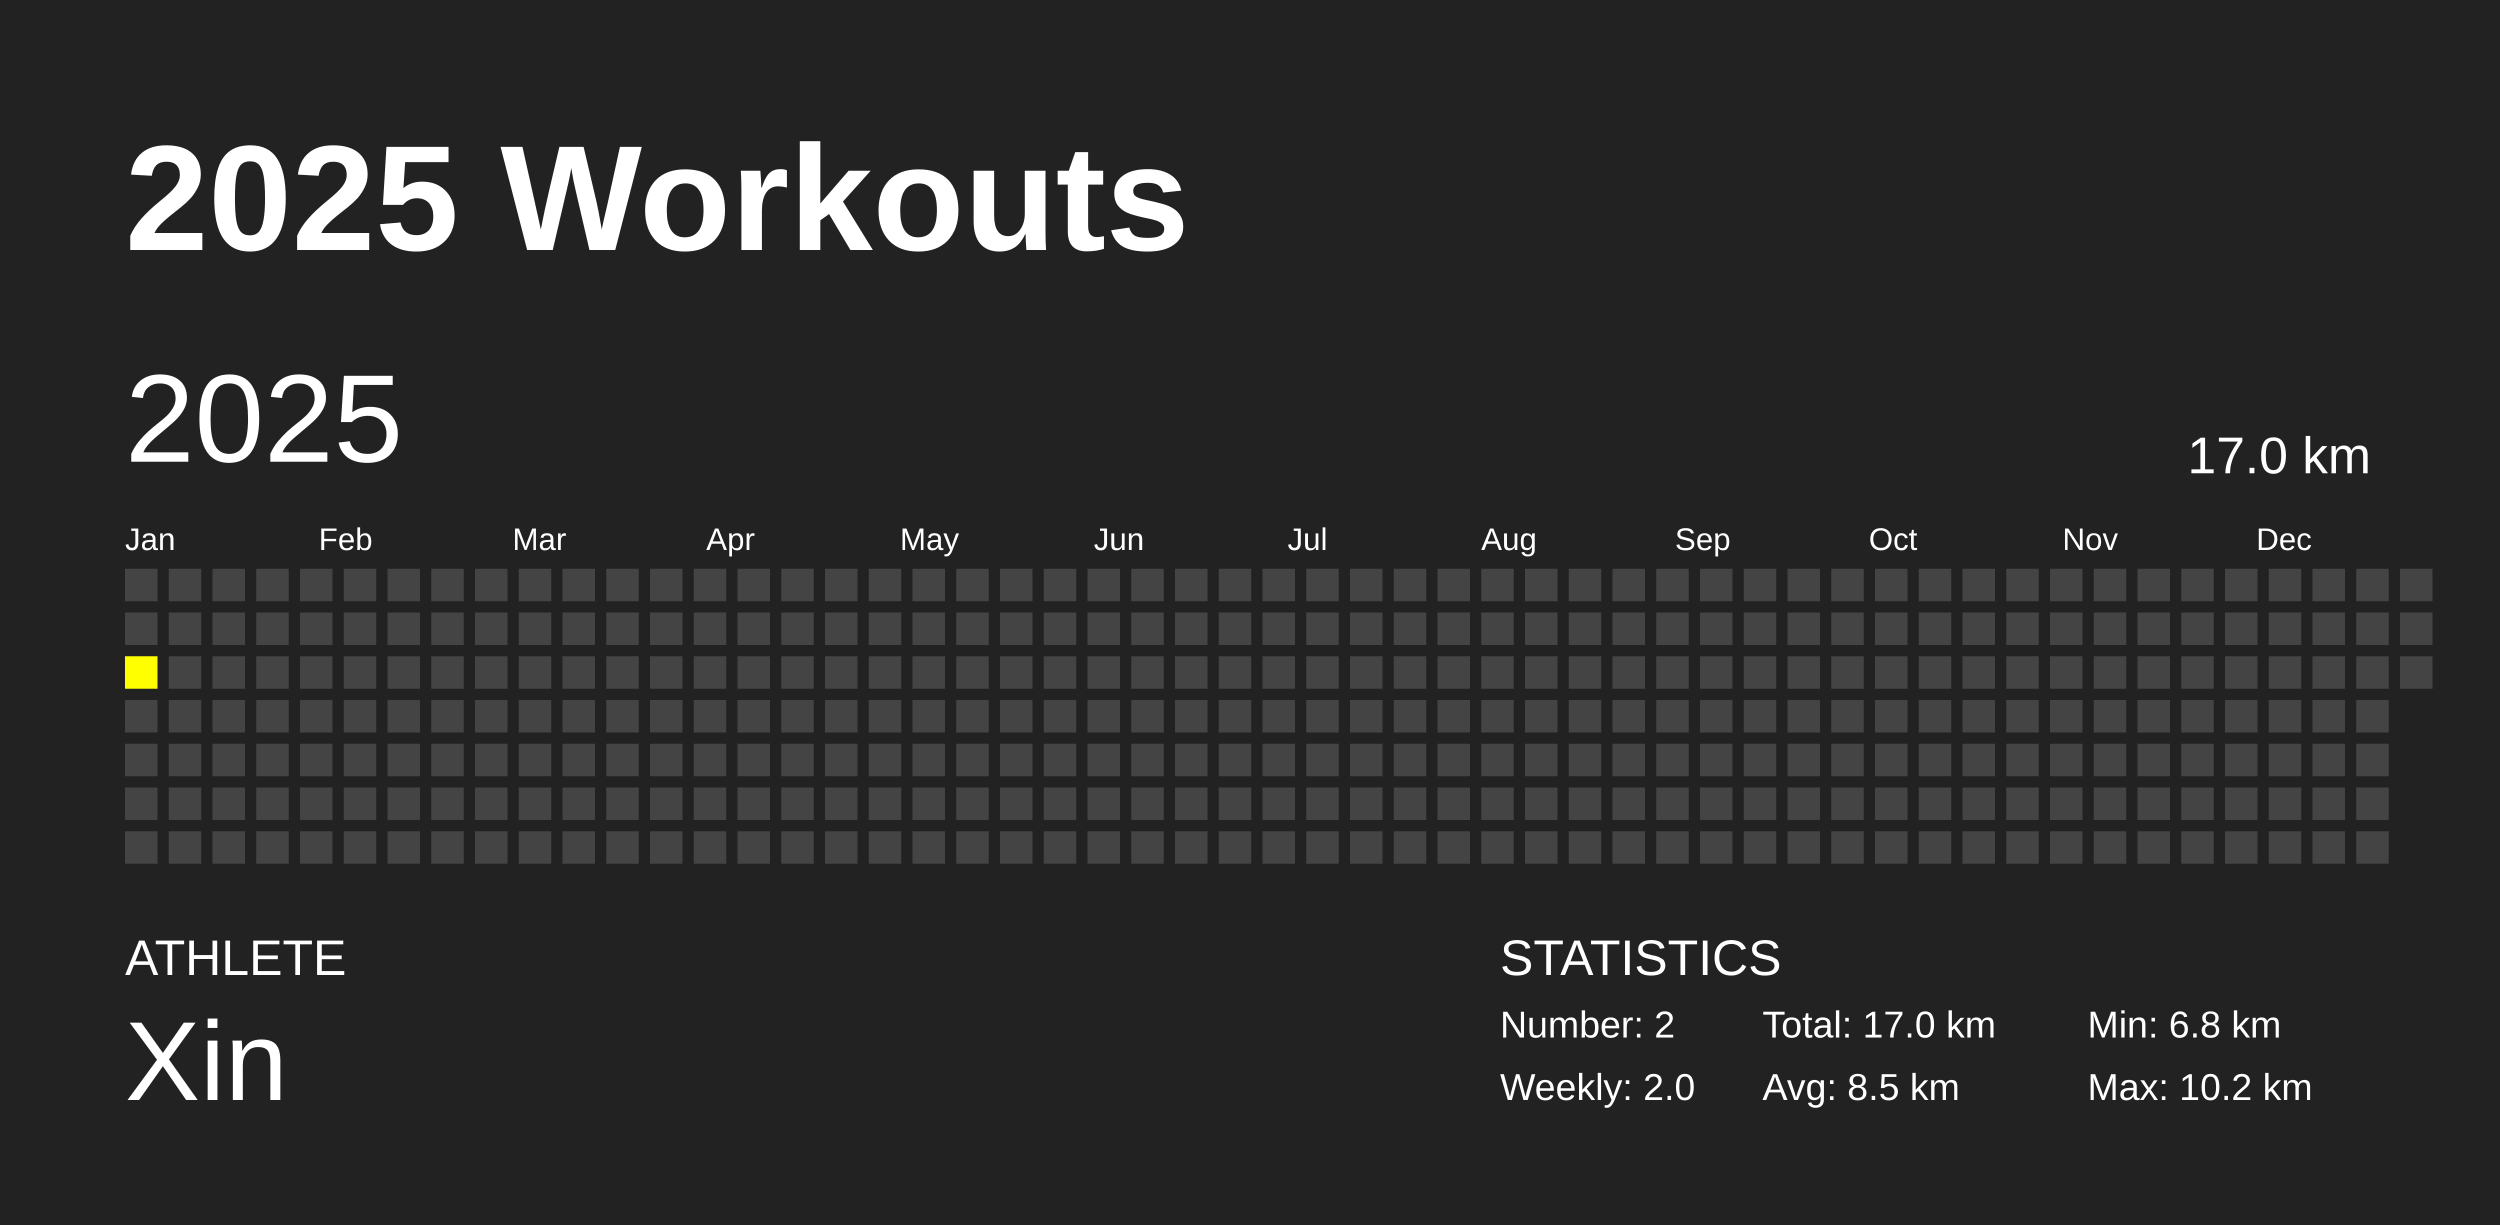
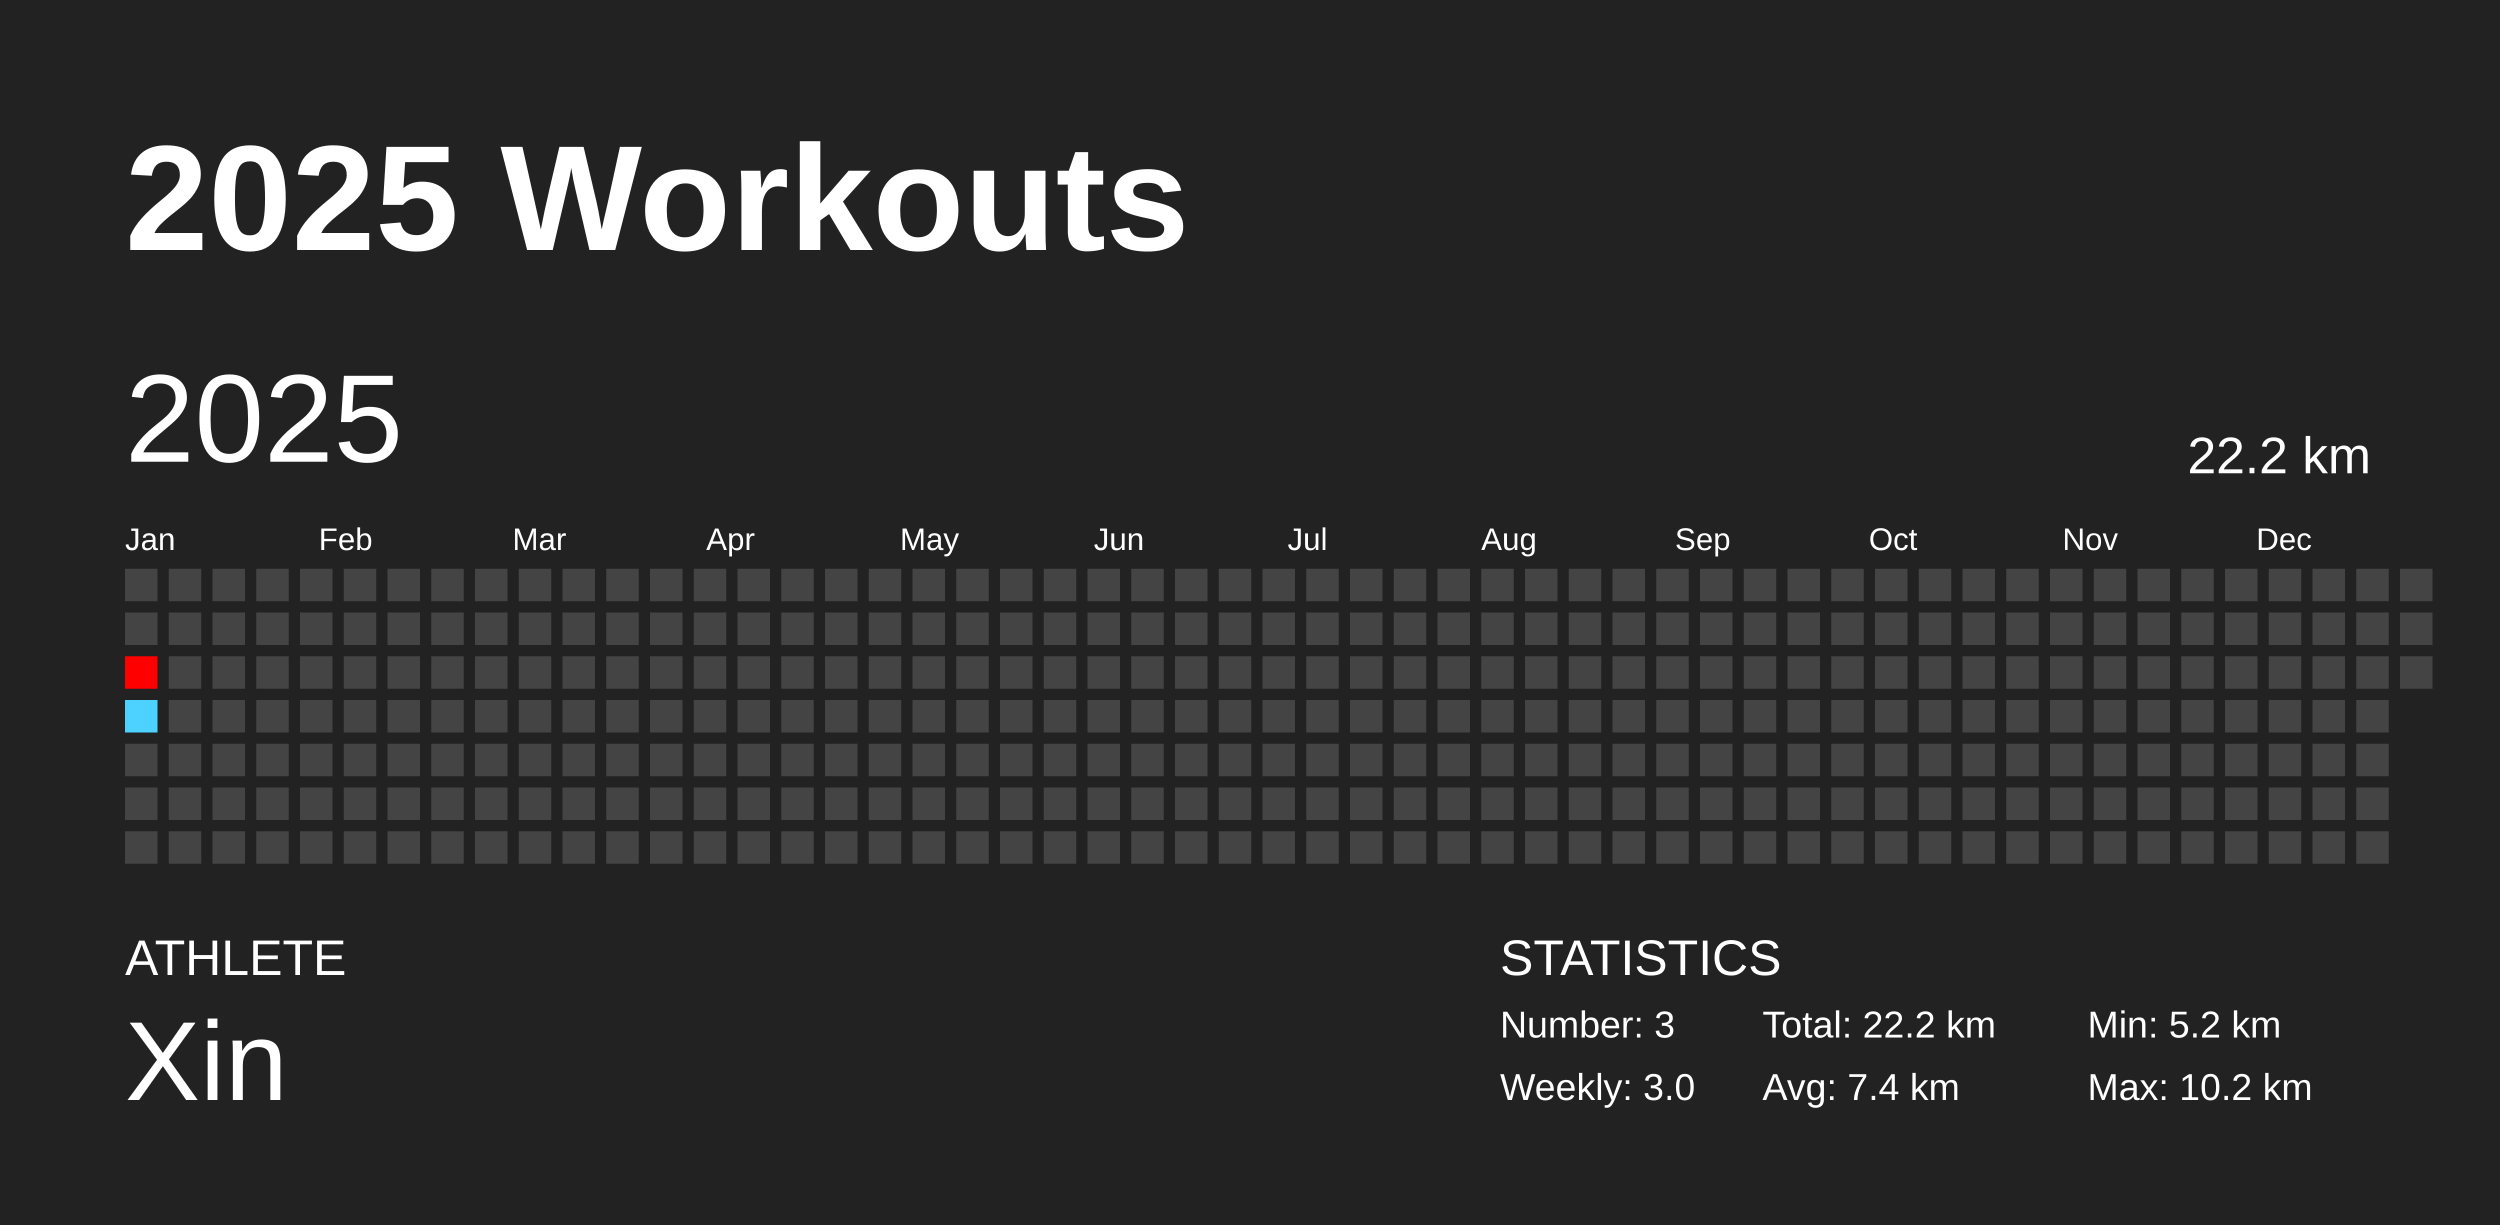
<svg xmlns="http://www.w3.org/2000/svg" baseProfile="full" height="98mm" version="1.1" viewBox="0,0,200,98" width="200mm">
  <defs />
  <rect fill="#222222" height="98" width="200" x="0" y="0" />
  <text fill="#FFFFFF" style="font-size:12px; font-family:Arial; font-weight:bold;" x="10" y="20">2025 Workouts</text>
  <text fill="#FFFFFF" style="font-size:4px; font-family:Arial" x="10" y="78">ATHLETE</text>
  <text fill="#FFFFFF" style="font-size:9px; font-family:Arial" x="10" y="88">Xin</text>
  <text fill="#FFFFFF" style="font-size:4px; font-family:Arial" x="120" y="78">STATISTICS</text>
-   <text fill="#FFFFFF" style="font-size:3px; font-family:Arial" x="120" y="83">Number: 2</text>
-   <text fill="#FFFFFF" style="font-size:3px; font-family:Arial" x="120" y="88">Weekly: 2.0</text>
-   <text fill="#FFFFFF" style="font-size:3px; font-family:Arial" x="141" y="83">Total: 17.0 km</text>
-   <text fill="#FFFFFF" style="font-size:3px; font-family:Arial" x="141" y="88">Avg: 8.5 km</text>
-   <text fill="#FFFFFF" style="font-size:3px; font-family:Arial" x="167" y="83">Min: 6.8 km</text>
+   <text fill="#FFFFFF" style="font-size:3px; font-family:Arial" x="120" y="83">Number: 3</text>
+   <text fill="#FFFFFF" style="font-size:3px; font-family:Arial" x="120" y="88">Weekly: 3.0</text>
+   <text fill="#FFFFFF" style="font-size:3px; font-family:Arial" x="141" y="83">Total: 22.2 km</text>
+   <text fill="#FFFFFF" style="font-size:3px; font-family:Arial" x="141" y="88">Avg: 7.4 km</text>
+   <text fill="#FFFFFF" style="font-size:3px; font-family:Arial" x="167" y="83">Min: 5.2 km</text>
  <text fill="#FFFFFF" style="font-size:3px; font-family:Arial" x="167" y="88">Max: 10.2 km</text>
  <text dominant-baseline="hanging" fill="#FFFFFF" style="font-size:10.0px; font-family:Arial;" x="10" y="30">2025</text>
-   <text dominant-baseline="hanging" fill="#FFFFFF" style="font-size:4.125px; font-family:Arial;" x="175" y="35">17.0 km</text>
+   <text dominant-baseline="hanging" fill="#FFFFFF" style="font-size:4.125px; font-family:Arial;" x="175" y="35">22.2 km</text>
  <text fill="#FFFFFF" style="font-size:2.5px; font-family:Arial" x="10.0" y="44">Jan</text>
  <text fill="#FFFFFF" style="font-size:2.5px; font-family:Arial" x="25.5" y="44">Feb</text>
  <text fill="#FFFFFF" style="font-size:2.5px; font-family:Arial" x="41.0" y="44">Mar</text>
  <text fill="#FFFFFF" style="font-size:2.5px; font-family:Arial" x="56.5" y="44">Apr</text>
  <text fill="#FFFFFF" style="font-size:2.5px; font-family:Arial" x="72.0" y="44">May</text>
  <text fill="#FFFFFF" style="font-size:2.5px; font-family:Arial" x="87.5" y="44">Jun</text>
  <text fill="#FFFFFF" style="font-size:2.5px; font-family:Arial" x="103.0" y="44">Jul</text>
  <text fill="#FFFFFF" style="font-size:2.5px; font-family:Arial" x="118.5" y="44">Aug</text>
  <text fill="#FFFFFF" style="font-size:2.5px; font-family:Arial" x="134.0" y="44">Sep</text>
  <text fill="#FFFFFF" style="font-size:2.5px; font-family:Arial" x="149.5" y="44">Oct</text>
  <text fill="#FFFFFF" style="font-size:2.5px; font-family:Arial" x="165.0" y="44">Nov</text>
  <text fill="#FFFFFF" style="font-size:2.5px; font-family:Arial" x="180.5" y="44">Dec</text>
  <rect fill="#444444" height="2.6" width="2.6" x="10.0" y="45.5" />
  <rect fill="#444444" height="2.6" width="2.6" x="10.0" y="49.0" />
-   <rect fill="yellow" height="2.6" width="2.6" x="10.0" y="52.5" />
-   <rect fill="#444444" height="2.6" width="2.6" x="10.0" y="56.0" />
+   <rect fill="#ff0000" height="2.6" width="2.6" x="10.0" y="52.5" />
+   <rect fill="#4dd2ff" height="2.6" width="2.6" x="10.0" y="56.0" />
  <rect fill="#444444" height="2.6" width="2.6" x="10.0" y="59.5" />
  <rect fill="#444444" height="2.6" width="2.6" x="10.0" y="63.0" />
  <rect fill="#444444" height="2.6" width="2.6" x="10.0" y="66.5" />
  <rect fill="#444444" height="2.6" width="2.6" x="13.5" y="45.5" />
  <rect fill="#444444" height="2.6" width="2.6" x="13.5" y="49.0" />
  <rect fill="#444444" height="2.6" width="2.6" x="13.5" y="52.5" />
  <rect fill="#444444" height="2.6" width="2.6" x="13.5" y="56.0" />
  <rect fill="#444444" height="2.6" width="2.6" x="13.5" y="59.5" />
  <rect fill="#444444" height="2.6" width="2.6" x="13.5" y="63.0" />
  <rect fill="#444444" height="2.6" width="2.6" x="13.5" y="66.5" />
  <rect fill="#444444" height="2.6" width="2.6" x="17.0" y="45.5" />
  <rect fill="#444444" height="2.6" width="2.6" x="17.0" y="49.0" />
  <rect fill="#444444" height="2.6" width="2.6" x="17.0" y="52.5" />
  <rect fill="#444444" height="2.6" width="2.6" x="17.0" y="56.0" />
  <rect fill="#444444" height="2.6" width="2.6" x="17.0" y="59.5" />
  <rect fill="#444444" height="2.6" width="2.6" x="17.0" y="63.0" />
  <rect fill="#444444" height="2.6" width="2.6" x="17.0" y="66.5" />
  <rect fill="#444444" height="2.6" width="2.6" x="20.5" y="45.5" />
  <rect fill="#444444" height="2.6" width="2.6" x="20.5" y="49.0" />
  <rect fill="#444444" height="2.6" width="2.6" x="20.5" y="52.5" />
  <rect fill="#444444" height="2.6" width="2.6" x="20.5" y="56.0" />
  <rect fill="#444444" height="2.6" width="2.6" x="20.5" y="59.5" />
  <rect fill="#444444" height="2.6" width="2.6" x="20.5" y="63.0" />
  <rect fill="#444444" height="2.6" width="2.6" x="20.5" y="66.5" />
  <rect fill="#444444" height="2.6" width="2.6" x="24.0" y="45.5" />
  <rect fill="#444444" height="2.6" width="2.6" x="24.0" y="49.0" />
  <rect fill="#444444" height="2.6" width="2.6" x="24.0" y="52.5" />
  <rect fill="#444444" height="2.6" width="2.6" x="24.0" y="56.0" />
  <rect fill="#444444" height="2.6" width="2.6" x="24.0" y="59.5" />
  <rect fill="#444444" height="2.6" width="2.6" x="24.0" y="63.0" />
  <rect fill="#444444" height="2.6" width="2.6" x="24.0" y="66.5" />
  <rect fill="#444444" height="2.6" width="2.6" x="27.5" y="45.5" />
  <rect fill="#444444" height="2.6" width="2.6" x="27.5" y="49.0" />
  <rect fill="#444444" height="2.6" width="2.6" x="27.5" y="52.5" />
  <rect fill="#444444" height="2.6" width="2.6" x="27.5" y="56.0" />
  <rect fill="#444444" height="2.6" width="2.6" x="27.5" y="59.5" />
  <rect fill="#444444" height="2.6" width="2.6" x="27.5" y="63.0" />
  <rect fill="#444444" height="2.6" width="2.6" x="27.5" y="66.5" />
  <rect fill="#444444" height="2.6" width="2.6" x="31.0" y="45.5" />
  <rect fill="#444444" height="2.6" width="2.6" x="31.0" y="49.0" />
  <rect fill="#444444" height="2.6" width="2.6" x="31.0" y="52.5" />
  <rect fill="#444444" height="2.6" width="2.6" x="31.0" y="56.0" />
  <rect fill="#444444" height="2.6" width="2.6" x="31.0" y="59.5" />
  <rect fill="#444444" height="2.6" width="2.6" x="31.0" y="63.0" />
  <rect fill="#444444" height="2.6" width="2.6" x="31.0" y="66.5" />
  <rect fill="#444444" height="2.6" width="2.6" x="34.5" y="45.5" />
  <rect fill="#444444" height="2.6" width="2.6" x="34.5" y="49.0" />
  <rect fill="#444444" height="2.6" width="2.6" x="34.5" y="52.5" />
  <rect fill="#444444" height="2.6" width="2.6" x="34.5" y="56.0" />
  <rect fill="#444444" height="2.6" width="2.6" x="34.5" y="59.5" />
  <rect fill="#444444" height="2.6" width="2.6" x="34.5" y="63.0" />
  <rect fill="#444444" height="2.6" width="2.6" x="34.5" y="66.5" />
  <rect fill="#444444" height="2.6" width="2.6" x="38.0" y="45.5" />
  <rect fill="#444444" height="2.6" width="2.6" x="38.0" y="49.0" />
  <rect fill="#444444" height="2.6" width="2.6" x="38.0" y="52.5" />
  <rect fill="#444444" height="2.6" width="2.6" x="38.0" y="56.0" />
  <rect fill="#444444" height="2.6" width="2.6" x="38.0" y="59.5" />
  <rect fill="#444444" height="2.6" width="2.6" x="38.0" y="63.0" />
  <rect fill="#444444" height="2.6" width="2.6" x="38.0" y="66.5" />
  <rect fill="#444444" height="2.6" width="2.6" x="41.5" y="45.5" />
  <rect fill="#444444" height="2.6" width="2.6" x="41.5" y="49.0" />
  <rect fill="#444444" height="2.6" width="2.6" x="41.5" y="52.5" />
  <rect fill="#444444" height="2.6" width="2.6" x="41.5" y="56.0" />
  <rect fill="#444444" height="2.6" width="2.6" x="41.5" y="59.5" />
  <rect fill="#444444" height="2.6" width="2.6" x="41.5" y="63.0" />
  <rect fill="#444444" height="2.6" width="2.6" x="41.5" y="66.5" />
  <rect fill="#444444" height="2.6" width="2.6" x="45.0" y="45.5" />
  <rect fill="#444444" height="2.6" width="2.6" x="45.0" y="49.0" />
  <rect fill="#444444" height="2.6" width="2.6" x="45.0" y="52.5" />
  <rect fill="#444444" height="2.6" width="2.6" x="45.0" y="56.0" />
  <rect fill="#444444" height="2.6" width="2.6" x="45.0" y="59.5" />
  <rect fill="#444444" height="2.6" width="2.6" x="45.0" y="63.0" />
  <rect fill="#444444" height="2.6" width="2.6" x="45.0" y="66.5" />
  <rect fill="#444444" height="2.6" width="2.6" x="48.5" y="45.5" />
  <rect fill="#444444" height="2.6" width="2.6" x="48.5" y="49.0" />
  <rect fill="#444444" height="2.6" width="2.6" x="48.5" y="52.5" />
  <rect fill="#444444" height="2.6" width="2.6" x="48.5" y="56.0" />
  <rect fill="#444444" height="2.6" width="2.6" x="48.5" y="59.5" />
  <rect fill="#444444" height="2.6" width="2.6" x="48.5" y="63.0" />
  <rect fill="#444444" height="2.6" width="2.6" x="48.5" y="66.5" />
  <rect fill="#444444" height="2.6" width="2.6" x="52.0" y="45.5" />
  <rect fill="#444444" height="2.6" width="2.6" x="52.0" y="49.0" />
  <rect fill="#444444" height="2.6" width="2.6" x="52.0" y="52.5" />
  <rect fill="#444444" height="2.6" width="2.6" x="52.0" y="56.0" />
  <rect fill="#444444" height="2.6" width="2.6" x="52.0" y="59.5" />
  <rect fill="#444444" height="2.6" width="2.6" x="52.0" y="63.0" />
  <rect fill="#444444" height="2.6" width="2.6" x="52.0" y="66.5" />
  <rect fill="#444444" height="2.6" width="2.6" x="55.5" y="45.5" />
  <rect fill="#444444" height="2.6" width="2.6" x="55.5" y="49.0" />
  <rect fill="#444444" height="2.6" width="2.6" x="55.5" y="52.5" />
  <rect fill="#444444" height="2.6" width="2.6" x="55.5" y="56.0" />
  <rect fill="#444444" height="2.6" width="2.6" x="55.5" y="59.5" />
  <rect fill="#444444" height="2.6" width="2.6" x="55.5" y="63.0" />
  <rect fill="#444444" height="2.6" width="2.6" x="55.5" y="66.5" />
  <rect fill="#444444" height="2.6" width="2.6" x="59.0" y="45.5" />
  <rect fill="#444444" height="2.6" width="2.6" x="59.0" y="49.0" />
  <rect fill="#444444" height="2.6" width="2.6" x="59.0" y="52.5" />
  <rect fill="#444444" height="2.6" width="2.6" x="59.0" y="56.0" />
  <rect fill="#444444" height="2.6" width="2.6" x="59.0" y="59.5" />
  <rect fill="#444444" height="2.6" width="2.6" x="59.0" y="63.0" />
  <rect fill="#444444" height="2.6" width="2.6" x="59.0" y="66.5" />
  <rect fill="#444444" height="2.6" width="2.6" x="62.5" y="45.5" />
  <rect fill="#444444" height="2.6" width="2.6" x="62.5" y="49.0" />
  <rect fill="#444444" height="2.6" width="2.6" x="62.5" y="52.5" />
  <rect fill="#444444" height="2.6" width="2.6" x="62.5" y="56.0" />
  <rect fill="#444444" height="2.6" width="2.6" x="62.5" y="59.5" />
  <rect fill="#444444" height="2.6" width="2.6" x="62.5" y="63.0" />
  <rect fill="#444444" height="2.6" width="2.6" x="62.5" y="66.5" />
  <rect fill="#444444" height="2.6" width="2.6" x="66.0" y="45.5" />
  <rect fill="#444444" height="2.6" width="2.6" x="66.0" y="49.0" />
  <rect fill="#444444" height="2.6" width="2.6" x="66.0" y="52.5" />
  <rect fill="#444444" height="2.6" width="2.6" x="66.0" y="56.0" />
  <rect fill="#444444" height="2.6" width="2.6" x="66.0" y="59.5" />
  <rect fill="#444444" height="2.6" width="2.6" x="66.0" y="63.0" />
  <rect fill="#444444" height="2.6" width="2.6" x="66.0" y="66.5" />
  <rect fill="#444444" height="2.6" width="2.6" x="69.5" y="45.5" />
  <rect fill="#444444" height="2.6" width="2.6" x="69.5" y="49.0" />
  <rect fill="#444444" height="2.6" width="2.6" x="69.5" y="52.5" />
  <rect fill="#444444" height="2.6" width="2.6" x="69.5" y="56.0" />
  <rect fill="#444444" height="2.6" width="2.6" x="69.5" y="59.5" />
  <rect fill="#444444" height="2.6" width="2.6" x="69.5" y="63.0" />
  <rect fill="#444444" height="2.6" width="2.6" x="69.5" y="66.5" />
  <rect fill="#444444" height="2.6" width="2.6" x="73.0" y="45.5" />
  <rect fill="#444444" height="2.6" width="2.6" x="73.0" y="49.0" />
  <rect fill="#444444" height="2.6" width="2.6" x="73.0" y="52.5" />
  <rect fill="#444444" height="2.6" width="2.6" x="73.0" y="56.0" />
  <rect fill="#444444" height="2.6" width="2.6" x="73.0" y="59.5" />
  <rect fill="#444444" height="2.6" width="2.6" x="73.0" y="63.0" />
  <rect fill="#444444" height="2.6" width="2.6" x="73.0" y="66.5" />
  <rect fill="#444444" height="2.6" width="2.6" x="76.5" y="45.5" />
  <rect fill="#444444" height="2.6" width="2.6" x="76.5" y="49.0" />
  <rect fill="#444444" height="2.6" width="2.6" x="76.5" y="52.5" />
  <rect fill="#444444" height="2.6" width="2.6" x="76.5" y="56.0" />
  <rect fill="#444444" height="2.6" width="2.6" x="76.5" y="59.5" />
  <rect fill="#444444" height="2.6" width="2.6" x="76.5" y="63.0" />
  <rect fill="#444444" height="2.6" width="2.6" x="76.5" y="66.5" />
  <rect fill="#444444" height="2.6" width="2.6" x="80.0" y="45.5" />
  <rect fill="#444444" height="2.6" width="2.6" x="80.0" y="49.0" />
  <rect fill="#444444" height="2.6" width="2.6" x="80.0" y="52.5" />
  <rect fill="#444444" height="2.6" width="2.6" x="80.0" y="56.0" />
  <rect fill="#444444" height="2.6" width="2.6" x="80.0" y="59.5" />
  <rect fill="#444444" height="2.6" width="2.6" x="80.0" y="63.0" />
  <rect fill="#444444" height="2.6" width="2.6" x="80.0" y="66.5" />
  <rect fill="#444444" height="2.6" width="2.6" x="83.5" y="45.5" />
  <rect fill="#444444" height="2.6" width="2.6" x="83.5" y="49.0" />
  <rect fill="#444444" height="2.6" width="2.6" x="83.5" y="52.5" />
  <rect fill="#444444" height="2.6" width="2.6" x="83.5" y="56.0" />
  <rect fill="#444444" height="2.6" width="2.6" x="83.5" y="59.5" />
  <rect fill="#444444" height="2.6" width="2.6" x="83.5" y="63.0" />
  <rect fill="#444444" height="2.6" width="2.6" x="83.5" y="66.5" />
  <rect fill="#444444" height="2.6" width="2.6" x="87.0" y="45.5" />
  <rect fill="#444444" height="2.6" width="2.6" x="87.0" y="49.0" />
  <rect fill="#444444" height="2.6" width="2.6" x="87.0" y="52.5" />
  <rect fill="#444444" height="2.6" width="2.6" x="87.0" y="56.0" />
  <rect fill="#444444" height="2.6" width="2.6" x="87.0" y="59.5" />
  <rect fill="#444444" height="2.6" width="2.6" x="87.0" y="63.0" />
  <rect fill="#444444" height="2.6" width="2.6" x="87.0" y="66.5" />
  <rect fill="#444444" height="2.6" width="2.6" x="90.5" y="45.5" />
  <rect fill="#444444" height="2.6" width="2.6" x="90.5" y="49.0" />
  <rect fill="#444444" height="2.6" width="2.6" x="90.5" y="52.5" />
  <rect fill="#444444" height="2.6" width="2.6" x="90.5" y="56.0" />
  <rect fill="#444444" height="2.6" width="2.6" x="90.5" y="59.5" />
  <rect fill="#444444" height="2.6" width="2.6" x="90.5" y="63.0" />
  <rect fill="#444444" height="2.6" width="2.6" x="90.5" y="66.5" />
  <rect fill="#444444" height="2.6" width="2.6" x="94.0" y="45.5" />
  <rect fill="#444444" height="2.6" width="2.6" x="94.0" y="49.0" />
  <rect fill="#444444" height="2.6" width="2.6" x="94.0" y="52.5" />
  <rect fill="#444444" height="2.6" width="2.6" x="94.0" y="56.0" />
  <rect fill="#444444" height="2.6" width="2.6" x="94.0" y="59.5" />
  <rect fill="#444444" height="2.6" width="2.6" x="94.0" y="63.0" />
  <rect fill="#444444" height="2.6" width="2.6" x="94.0" y="66.5" />
  <rect fill="#444444" height="2.6" width="2.6" x="97.5" y="45.5" />
  <rect fill="#444444" height="2.6" width="2.6" x="97.5" y="49.0" />
  <rect fill="#444444" height="2.6" width="2.6" x="97.5" y="52.5" />
  <rect fill="#444444" height="2.6" width="2.6" x="97.5" y="56.0" />
  <rect fill="#444444" height="2.6" width="2.6" x="97.5" y="59.5" />
  <rect fill="#444444" height="2.6" width="2.6" x="97.5" y="63.0" />
  <rect fill="#444444" height="2.6" width="2.6" x="97.5" y="66.5" />
  <rect fill="#444444" height="2.6" width="2.6" x="101.0" y="45.5" />
  <rect fill="#444444" height="2.6" width="2.6" x="101.0" y="49.0" />
  <rect fill="#444444" height="2.6" width="2.6" x="101.0" y="52.5" />
  <rect fill="#444444" height="2.6" width="2.6" x="101.0" y="56.0" />
  <rect fill="#444444" height="2.6" width="2.6" x="101.0" y="59.5" />
  <rect fill="#444444" height="2.6" width="2.6" x="101.0" y="63.0" />
  <rect fill="#444444" height="2.6" width="2.6" x="101.0" y="66.5" />
  <rect fill="#444444" height="2.6" width="2.6" x="104.5" y="45.5" />
  <rect fill="#444444" height="2.6" width="2.6" x="104.5" y="49.0" />
  <rect fill="#444444" height="2.6" width="2.6" x="104.5" y="52.5" />
  <rect fill="#444444" height="2.6" width="2.6" x="104.5" y="56.0" />
  <rect fill="#444444" height="2.6" width="2.6" x="104.5" y="59.5" />
  <rect fill="#444444" height="2.6" width="2.6" x="104.5" y="63.0" />
  <rect fill="#444444" height="2.6" width="2.6" x="104.5" y="66.5" />
  <rect fill="#444444" height="2.6" width="2.6" x="108.0" y="45.5" />
  <rect fill="#444444" height="2.6" width="2.6" x="108.0" y="49.0" />
  <rect fill="#444444" height="2.6" width="2.6" x="108.0" y="52.5" />
  <rect fill="#444444" height="2.6" width="2.6" x="108.0" y="56.0" />
  <rect fill="#444444" height="2.6" width="2.6" x="108.0" y="59.5" />
  <rect fill="#444444" height="2.6" width="2.6" x="108.0" y="63.0" />
  <rect fill="#444444" height="2.6" width="2.6" x="108.0" y="66.5" />
  <rect fill="#444444" height="2.6" width="2.6" x="111.5" y="45.5" />
  <rect fill="#444444" height="2.6" width="2.6" x="111.5" y="49.0" />
  <rect fill="#444444" height="2.6" width="2.6" x="111.5" y="52.5" />
  <rect fill="#444444" height="2.6" width="2.6" x="111.5" y="56.0" />
  <rect fill="#444444" height="2.6" width="2.6" x="111.5" y="59.5" />
  <rect fill="#444444" height="2.6" width="2.6" x="111.5" y="63.0" />
  <rect fill="#444444" height="2.6" width="2.6" x="111.5" y="66.5" />
  <rect fill="#444444" height="2.6" width="2.6" x="115.0" y="45.5" />
  <rect fill="#444444" height="2.6" width="2.6" x="115.0" y="49.0" />
  <rect fill="#444444" height="2.6" width="2.6" x="115.0" y="52.5" />
  <rect fill="#444444" height="2.6" width="2.6" x="115.0" y="56.0" />
  <rect fill="#444444" height="2.6" width="2.6" x="115.0" y="59.5" />
  <rect fill="#444444" height="2.6" width="2.6" x="115.0" y="63.0" />
  <rect fill="#444444" height="2.6" width="2.6" x="115.0" y="66.5" />
  <rect fill="#444444" height="2.6" width="2.6" x="118.5" y="45.5" />
  <rect fill="#444444" height="2.6" width="2.6" x="118.5" y="49.0" />
  <rect fill="#444444" height="2.6" width="2.6" x="118.5" y="52.5" />
  <rect fill="#444444" height="2.6" width="2.6" x="118.5" y="56.0" />
  <rect fill="#444444" height="2.6" width="2.6" x="118.5" y="59.5" />
  <rect fill="#444444" height="2.6" width="2.6" x="118.5" y="63.0" />
  <rect fill="#444444" height="2.6" width="2.6" x="118.5" y="66.5" />
  <rect fill="#444444" height="2.6" width="2.6" x="122.0" y="45.5" />
  <rect fill="#444444" height="2.6" width="2.6" x="122.0" y="49.0" />
  <rect fill="#444444" height="2.6" width="2.6" x="122.0" y="52.5" />
  <rect fill="#444444" height="2.6" width="2.6" x="122.0" y="56.0" />
  <rect fill="#444444" height="2.6" width="2.6" x="122.0" y="59.5" />
  <rect fill="#444444" height="2.6" width="2.6" x="122.0" y="63.0" />
  <rect fill="#444444" height="2.6" width="2.6" x="122.0" y="66.5" />
  <rect fill="#444444" height="2.6" width="2.6" x="125.5" y="45.5" />
  <rect fill="#444444" height="2.6" width="2.6" x="125.5" y="49.0" />
  <rect fill="#444444" height="2.6" width="2.6" x="125.5" y="52.5" />
  <rect fill="#444444" height="2.6" width="2.6" x="125.5" y="56.0" />
  <rect fill="#444444" height="2.6" width="2.6" x="125.5" y="59.5" />
  <rect fill="#444444" height="2.6" width="2.6" x="125.5" y="63.0" />
  <rect fill="#444444" height="2.6" width="2.6" x="125.5" y="66.5" />
  <rect fill="#444444" height="2.6" width="2.6" x="129.0" y="45.5" />
  <rect fill="#444444" height="2.6" width="2.6" x="129.0" y="49.0" />
  <rect fill="#444444" height="2.6" width="2.6" x="129.0" y="52.5" />
  <rect fill="#444444" height="2.6" width="2.6" x="129.0" y="56.0" />
  <rect fill="#444444" height="2.6" width="2.6" x="129.0" y="59.5" />
  <rect fill="#444444" height="2.6" width="2.6" x="129.0" y="63.0" />
  <rect fill="#444444" height="2.6" width="2.6" x="129.0" y="66.5" />
  <rect fill="#444444" height="2.6" width="2.6" x="132.5" y="45.5" />
  <rect fill="#444444" height="2.6" width="2.6" x="132.5" y="49.0" />
  <rect fill="#444444" height="2.6" width="2.6" x="132.5" y="52.5" />
  <rect fill="#444444" height="2.6" width="2.6" x="132.5" y="56.0" />
  <rect fill="#444444" height="2.6" width="2.6" x="132.5" y="59.5" />
  <rect fill="#444444" height="2.6" width="2.6" x="132.5" y="63.0" />
  <rect fill="#444444" height="2.6" width="2.6" x="132.5" y="66.5" />
  <rect fill="#444444" height="2.6" width="2.6" x="136.0" y="45.5" />
  <rect fill="#444444" height="2.6" width="2.6" x="136.0" y="49.0" />
  <rect fill="#444444" height="2.6" width="2.6" x="136.0" y="52.5" />
  <rect fill="#444444" height="2.6" width="2.6" x="136.0" y="56.0" />
  <rect fill="#444444" height="2.6" width="2.6" x="136.0" y="59.5" />
  <rect fill="#444444" height="2.6" width="2.6" x="136.0" y="63.0" />
  <rect fill="#444444" height="2.6" width="2.6" x="136.0" y="66.5" />
  <rect fill="#444444" height="2.6" width="2.6" x="139.5" y="45.5" />
  <rect fill="#444444" height="2.6" width="2.6" x="139.5" y="49.0" />
  <rect fill="#444444" height="2.6" width="2.6" x="139.5" y="52.5" />
  <rect fill="#444444" height="2.6" width="2.6" x="139.5" y="56.0" />
  <rect fill="#444444" height="2.6" width="2.6" x="139.5" y="59.5" />
  <rect fill="#444444" height="2.6" width="2.6" x="139.5" y="63.0" />
  <rect fill="#444444" height="2.6" width="2.6" x="139.5" y="66.5" />
  <rect fill="#444444" height="2.6" width="2.6" x="143.0" y="45.5" />
  <rect fill="#444444" height="2.6" width="2.6" x="143.0" y="49.0" />
  <rect fill="#444444" height="2.6" width="2.6" x="143.0" y="52.5" />
  <rect fill="#444444" height="2.6" width="2.6" x="143.0" y="56.0" />
  <rect fill="#444444" height="2.6" width="2.6" x="143.0" y="59.5" />
  <rect fill="#444444" height="2.6" width="2.6" x="143.0" y="63.0" />
  <rect fill="#444444" height="2.6" width="2.6" x="143.0" y="66.5" />
  <rect fill="#444444" height="2.6" width="2.6" x="146.5" y="45.5" />
  <rect fill="#444444" height="2.6" width="2.6" x="146.5" y="49.0" />
  <rect fill="#444444" height="2.6" width="2.6" x="146.5" y="52.5" />
  <rect fill="#444444" height="2.6" width="2.6" x="146.5" y="56.0" />
  <rect fill="#444444" height="2.6" width="2.6" x="146.5" y="59.5" />
  <rect fill="#444444" height="2.6" width="2.6" x="146.5" y="63.0" />
  <rect fill="#444444" height="2.6" width="2.6" x="146.5" y="66.5" />
  <rect fill="#444444" height="2.6" width="2.6" x="150.0" y="45.5" />
  <rect fill="#444444" height="2.6" width="2.6" x="150.0" y="49.0" />
  <rect fill="#444444" height="2.6" width="2.6" x="150.0" y="52.5" />
  <rect fill="#444444" height="2.6" width="2.6" x="150.0" y="56.0" />
  <rect fill="#444444" height="2.6" width="2.6" x="150.0" y="59.5" />
  <rect fill="#444444" height="2.6" width="2.6" x="150.0" y="63.0" />
  <rect fill="#444444" height="2.6" width="2.6" x="150.0" y="66.5" />
  <rect fill="#444444" height="2.6" width="2.6" x="153.5" y="45.5" />
  <rect fill="#444444" height="2.6" width="2.6" x="153.5" y="49.0" />
  <rect fill="#444444" height="2.6" width="2.6" x="153.5" y="52.5" />
  <rect fill="#444444" height="2.6" width="2.6" x="153.5" y="56.0" />
  <rect fill="#444444" height="2.6" width="2.6" x="153.5" y="59.5" />
  <rect fill="#444444" height="2.6" width="2.6" x="153.5" y="63.0" />
  <rect fill="#444444" height="2.6" width="2.6" x="153.5" y="66.5" />
  <rect fill="#444444" height="2.6" width="2.6" x="157.0" y="45.5" />
  <rect fill="#444444" height="2.6" width="2.6" x="157.0" y="49.0" />
  <rect fill="#444444" height="2.6" width="2.6" x="157.0" y="52.5" />
  <rect fill="#444444" height="2.6" width="2.6" x="157.0" y="56.0" />
  <rect fill="#444444" height="2.6" width="2.6" x="157.0" y="59.5" />
  <rect fill="#444444" height="2.6" width="2.6" x="157.0" y="63.0" />
  <rect fill="#444444" height="2.6" width="2.6" x="157.0" y="66.5" />
  <rect fill="#444444" height="2.6" width="2.6" x="160.5" y="45.5" />
  <rect fill="#444444" height="2.6" width="2.6" x="160.5" y="49.0" />
  <rect fill="#444444" height="2.6" width="2.6" x="160.5" y="52.5" />
  <rect fill="#444444" height="2.6" width="2.6" x="160.5" y="56.0" />
  <rect fill="#444444" height="2.6" width="2.6" x="160.5" y="59.5" />
  <rect fill="#444444" height="2.6" width="2.6" x="160.5" y="63.0" />
  <rect fill="#444444" height="2.6" width="2.6" x="160.5" y="66.5" />
  <rect fill="#444444" height="2.6" width="2.6" x="164.0" y="45.5" />
  <rect fill="#444444" height="2.6" width="2.6" x="164.0" y="49.0" />
  <rect fill="#444444" height="2.6" width="2.6" x="164.0" y="52.5" />
  <rect fill="#444444" height="2.6" width="2.6" x="164.0" y="56.0" />
  <rect fill="#444444" height="2.6" width="2.6" x="164.0" y="59.5" />
  <rect fill="#444444" height="2.6" width="2.6" x="164.0" y="63.0" />
  <rect fill="#444444" height="2.6" width="2.6" x="164.0" y="66.5" />
  <rect fill="#444444" height="2.6" width="2.6" x="167.5" y="45.5" />
  <rect fill="#444444" height="2.6" width="2.6" x="167.5" y="49.0" />
  <rect fill="#444444" height="2.6" width="2.6" x="167.5" y="52.5" />
  <rect fill="#444444" height="2.6" width="2.6" x="167.5" y="56.0" />
  <rect fill="#444444" height="2.6" width="2.6" x="167.5" y="59.5" />
  <rect fill="#444444" height="2.6" width="2.6" x="167.5" y="63.0" />
  <rect fill="#444444" height="2.6" width="2.6" x="167.5" y="66.5" />
  <rect fill="#444444" height="2.6" width="2.6" x="171.0" y="45.5" />
  <rect fill="#444444" height="2.6" width="2.6" x="171.0" y="49.0" />
  <rect fill="#444444" height="2.6" width="2.6" x="171.0" y="52.5" />
  <rect fill="#444444" height="2.6" width="2.6" x="171.0" y="56.0" />
  <rect fill="#444444" height="2.6" width="2.6" x="171.0" y="59.5" />
  <rect fill="#444444" height="2.6" width="2.6" x="171.0" y="63.0" />
  <rect fill="#444444" height="2.6" width="2.6" x="171.0" y="66.5" />
  <rect fill="#444444" height="2.6" width="2.6" x="174.5" y="45.5" />
  <rect fill="#444444" height="2.6" width="2.6" x="174.5" y="49.0" />
  <rect fill="#444444" height="2.6" width="2.6" x="174.5" y="52.5" />
  <rect fill="#444444" height="2.6" width="2.6" x="174.5" y="56.0" />
  <rect fill="#444444" height="2.6" width="2.6" x="174.5" y="59.5" />
  <rect fill="#444444" height="2.6" width="2.6" x="174.5" y="63.0" />
  <rect fill="#444444" height="2.6" width="2.6" x="174.5" y="66.5" />
  <rect fill="#444444" height="2.6" width="2.6" x="178.0" y="45.5" />
  <rect fill="#444444" height="2.6" width="2.6" x="178.0" y="49.0" />
  <rect fill="#444444" height="2.6" width="2.6" x="178.0" y="52.5" />
  <rect fill="#444444" height="2.6" width="2.6" x="178.0" y="56.0" />
  <rect fill="#444444" height="2.6" width="2.6" x="178.0" y="59.5" />
  <rect fill="#444444" height="2.6" width="2.6" x="178.0" y="63.0" />
  <rect fill="#444444" height="2.6" width="2.6" x="178.0" y="66.5" />
  <rect fill="#444444" height="2.6" width="2.6" x="181.5" y="45.5" />
  <rect fill="#444444" height="2.6" width="2.6" x="181.5" y="49.0" />
  <rect fill="#444444" height="2.6" width="2.6" x="181.5" y="52.5" />
  <rect fill="#444444" height="2.6" width="2.6" x="181.5" y="56.0" />
  <rect fill="#444444" height="2.6" width="2.6" x="181.5" y="59.5" />
  <rect fill="#444444" height="2.6" width="2.6" x="181.5" y="63.0" />
  <rect fill="#444444" height="2.6" width="2.6" x="181.5" y="66.5" />
  <rect fill="#444444" height="2.6" width="2.6" x="185.0" y="45.5" />
  <rect fill="#444444" height="2.6" width="2.6" x="185.0" y="49.0" />
  <rect fill="#444444" height="2.6" width="2.6" x="185.0" y="52.5" />
  <rect fill="#444444" height="2.6" width="2.6" x="185.0" y="56.0" />
  <rect fill="#444444" height="2.6" width="2.6" x="185.0" y="59.5" />
  <rect fill="#444444" height="2.6" width="2.6" x="185.0" y="63.0" />
  <rect fill="#444444" height="2.6" width="2.6" x="185.0" y="66.5" />
  <rect fill="#444444" height="2.6" width="2.6" x="188.5" y="45.5" />
  <rect fill="#444444" height="2.6" width="2.6" x="188.5" y="49.0" />
  <rect fill="#444444" height="2.6" width="2.6" x="188.5" y="52.5" />
  <rect fill="#444444" height="2.6" width="2.6" x="188.5" y="56.0" />
  <rect fill="#444444" height="2.6" width="2.6" x="188.5" y="59.5" />
  <rect fill="#444444" height="2.6" width="2.6" x="188.5" y="63.0" />
  <rect fill="#444444" height="2.6" width="2.6" x="188.5" y="66.5" />
  <rect fill="#444444" height="2.6" width="2.6" x="192.0" y="45.5" />
  <rect fill="#444444" height="2.6" width="2.6" x="192.0" y="49.0" />
  <rect fill="#444444" height="2.6" width="2.6" x="192.0" y="52.5" />
</svg>
